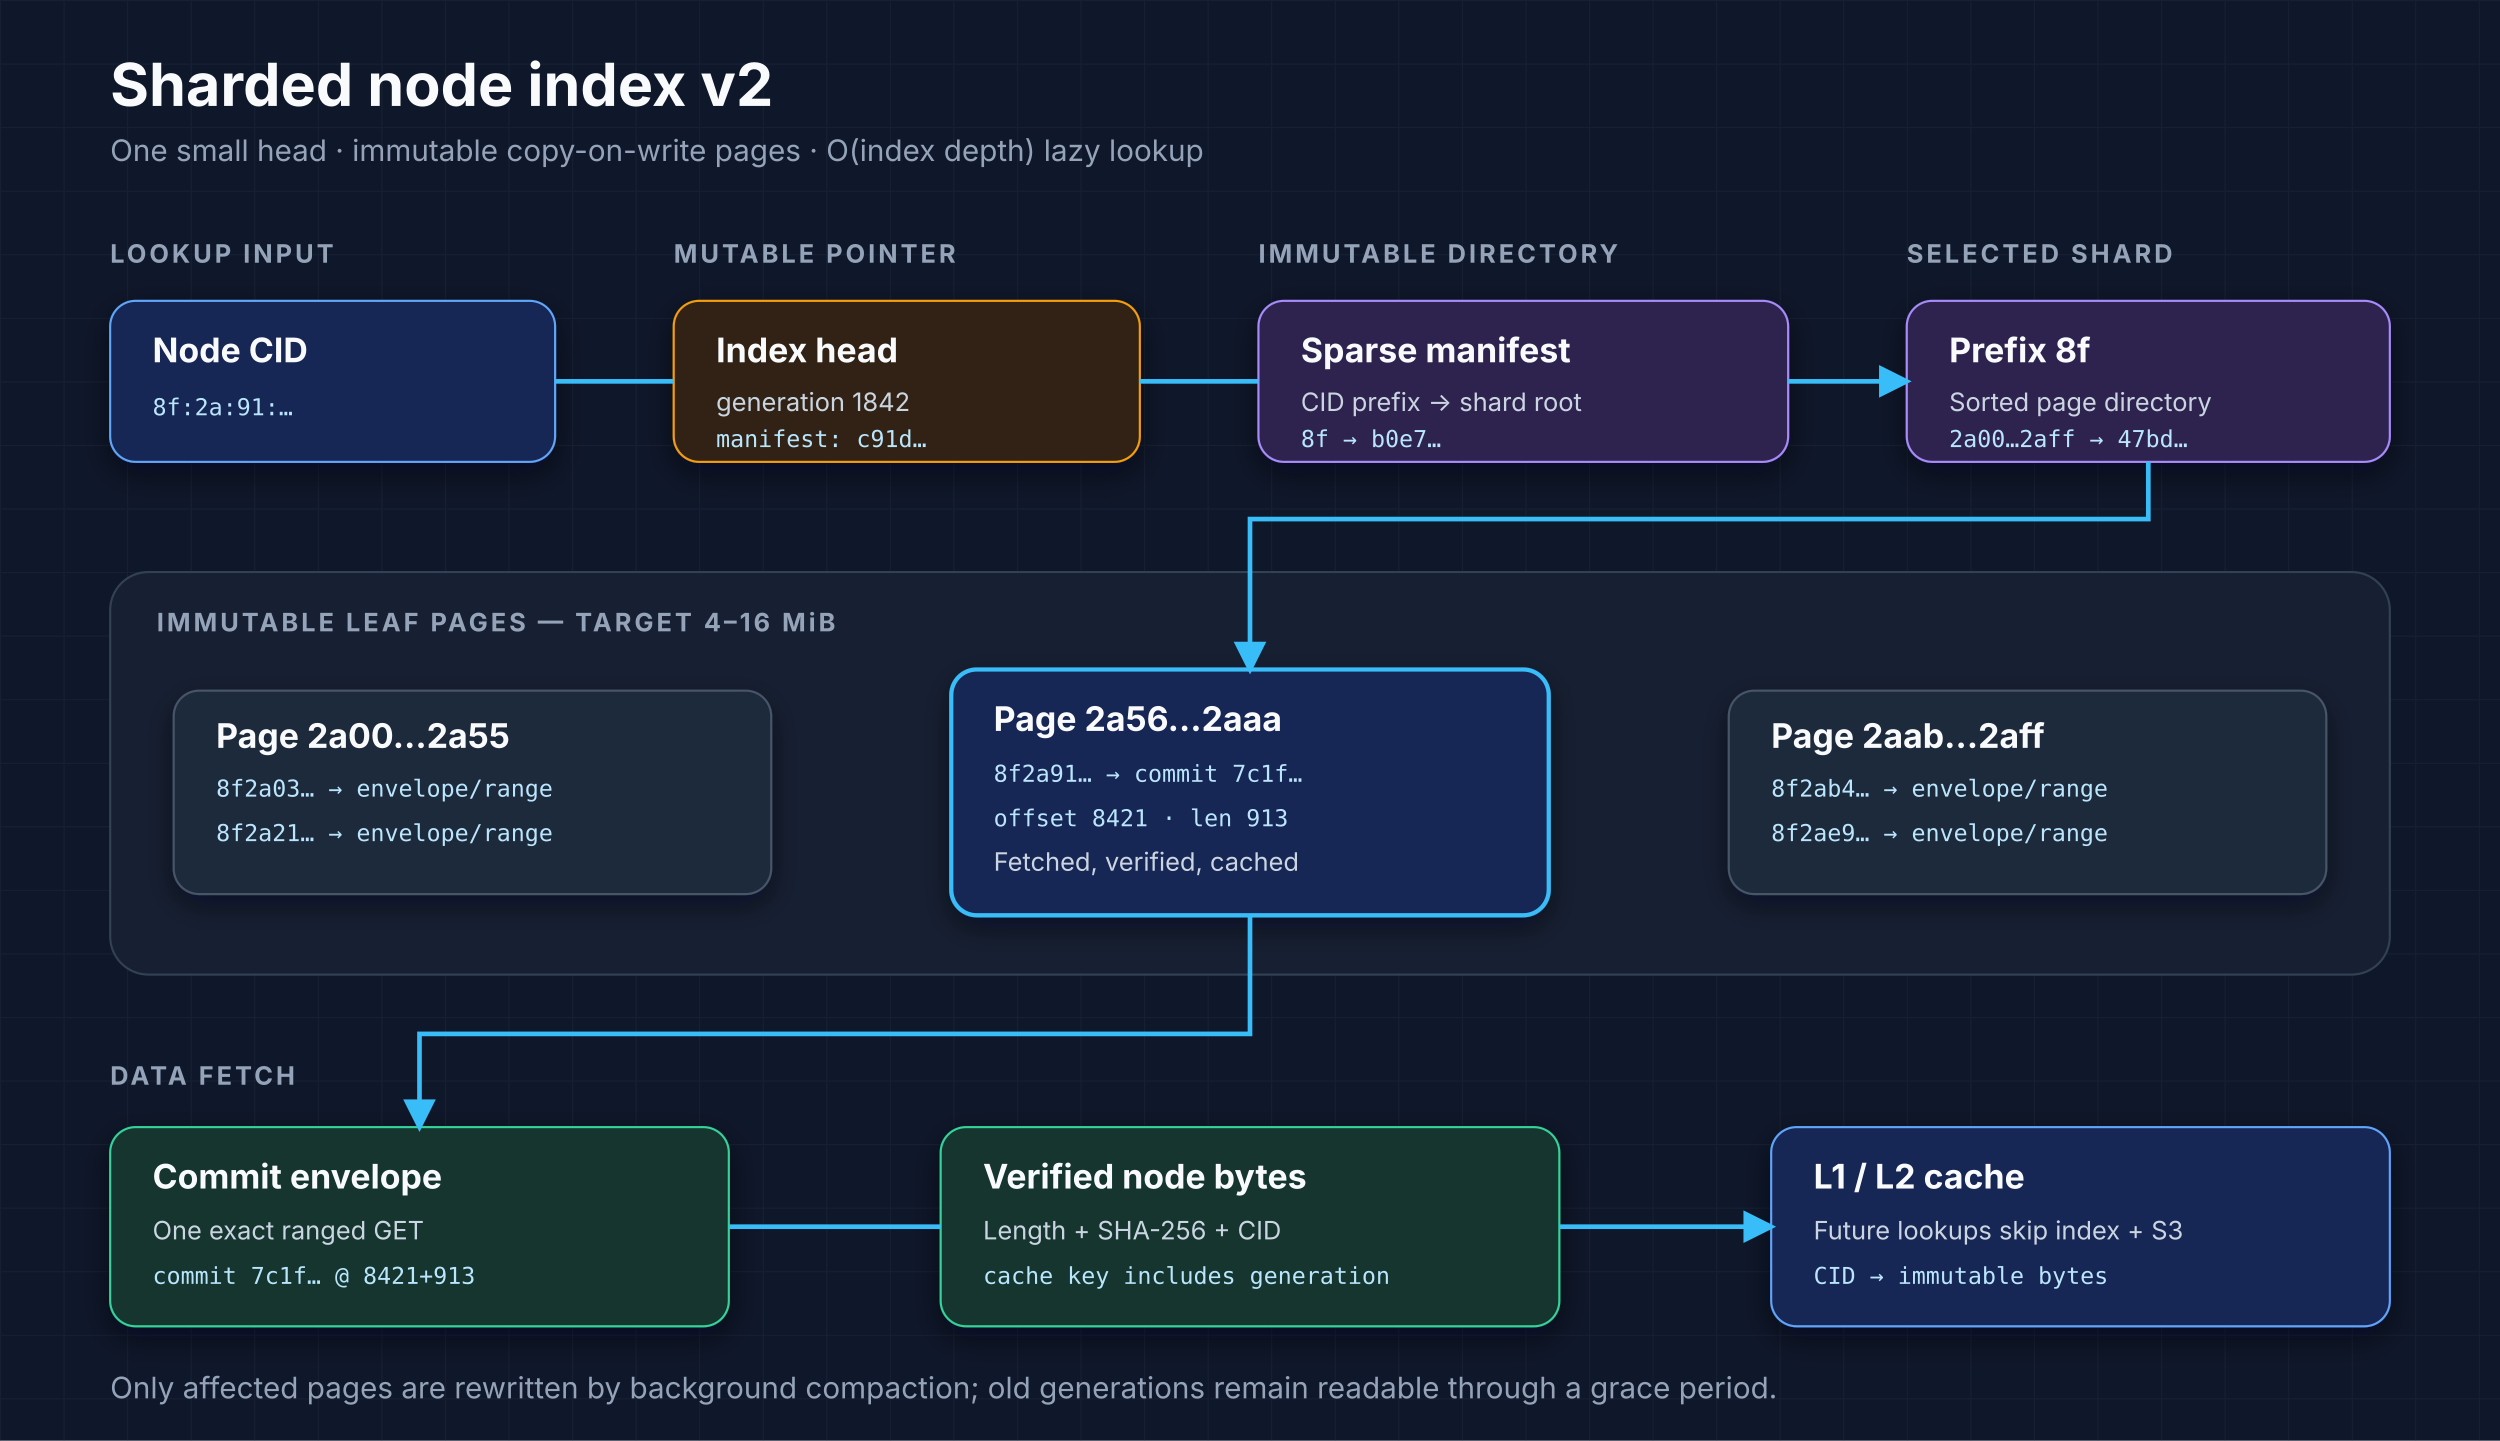
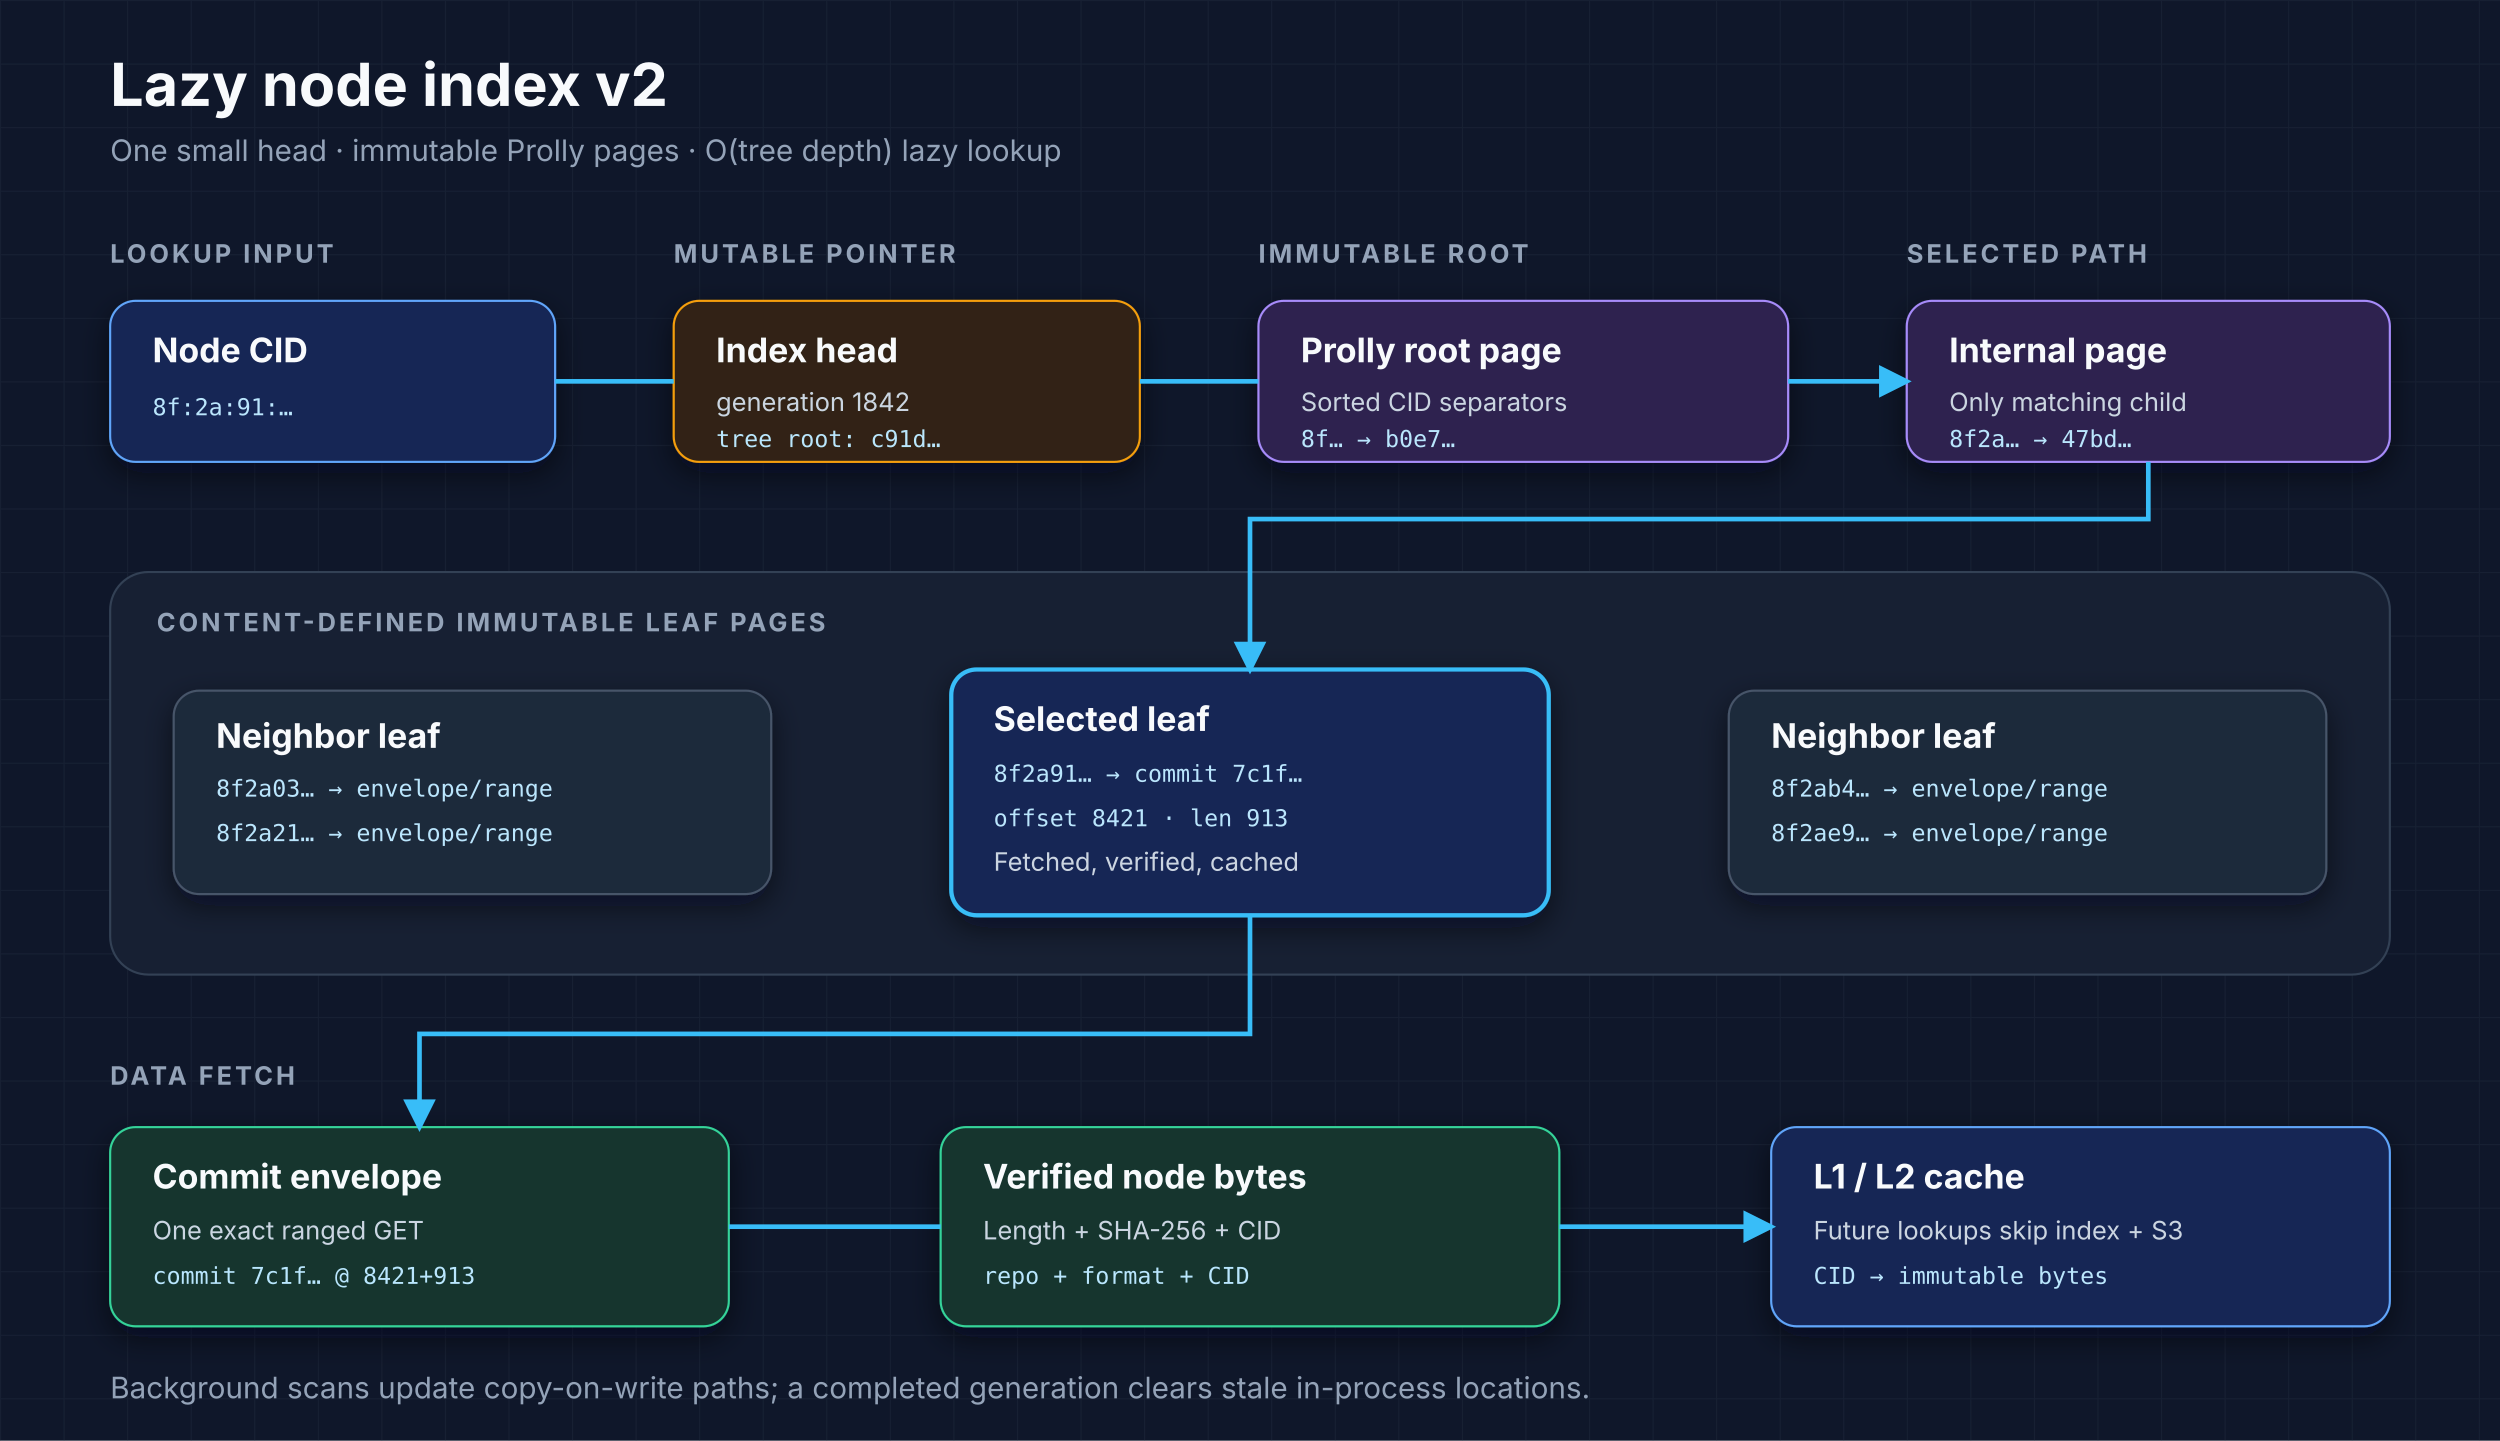
<svg xmlns="http://www.w3.org/2000/svg" viewBox="0 0 1180 680" role="img" aria-labelledby="title desc">
  <defs>
    <pattern id="grid" width="30" height="30" patternUnits="userSpaceOnUse">
      <path d="M30 0H0V30" fill="none" stroke="#334155" stroke-opacity=".22" />
    </pattern>
    <filter id="shadow" x="-15%" y="-20%" width="130%" height="145%">
      <feDropShadow dx="0" dy="5" stdDeviation="7" flood-color="#020617" flood-opacity=".55" />
    </filter>
    <marker id="arrow" viewBox="0 0 10 10" refX="8.5" refY="5" markerWidth="7" markerHeight="7" orient="auto">
      <path d="M0 0L10 5L0 10Z" fill="#38bdf8" />
    </marker>
    <style>
      text{font-family:Inter,-apple-system,BlinkMacSystemFont,'Segoe UI',sans-serif}.title{font-size:28px;font-weight:700;fill:#f8fafc}.sub{font-size:14px;fill:#94a3b8}.label{font-size:12px;font-weight:700;letter-spacing:1.4px;fill:#94a3b8}.boxTitle{font-size:16px;font-weight:700;fill:#f8fafc}.body{font-size:12px;fill:#cbd5e1}.mono{font-family:'SFMono-Regular',Consolas,monospace;font-size:11px;fill:#bae6fd}.edge{fill:none;stroke:#38bdf8;stroke-width:2.2;marker-end:url(#arrow)}
    </style>
  </defs>
  <rect width="1180" height="680" fill="#0f172a" />
  <rect width="1180" height="680" fill="url(#grid)" />
-   <text x="52" y="50" class="title">Sharded node index v2</text>
-   <text x="52" y="76" class="sub">One small head · immutable copy-on-write pages · O(index depth) lazy lookup</text>
+   <text x="52" y="50" class="title">Lazy node index v2</text>
+   <text x="52" y="76" class="sub">One small head · immutable Prolly pages · O(tree depth) lazy lookup</text>
  <text x="52" y="124" class="label">LOOKUP INPUT</text>
  <g filter="url(#shadow)">
    <rect x="52" y="142" width="210" height="76" rx="12" fill="#172554" stroke="#60a5fa" />
    <text x="72" y="171" class="boxTitle">Node CID</text>
    <text x="72" y="196" class="mono">8f:2a:91:…</text>
  </g>
  <text x="318" y="124" class="label">MUTABLE POINTER</text>
  <g filter="url(#shadow)">
    <rect x="318" y="142" width="220" height="76" rx="12" fill="#302414" stroke="#f59e0b" />
    <text x="338" y="171" class="boxTitle">Index head</text>
    <text x="338" y="194" class="body">generation 1842</text>
-     <text x="338" y="211" class="mono">manifest: c91d…</text>
+     <text x="338" y="211" class="mono">tree root: c91d…</text>
  </g>
-   <text x="594" y="124" class="label">IMMUTABLE DIRECTORY</text>
+   <text x="594" y="124" class="label">IMMUTABLE ROOT</text>
  <g filter="url(#shadow)">
    <rect x="594" y="142" width="250" height="76" rx="12" fill="#2e2450" stroke="#a78bfa" />
-     <text x="614" y="171" class="boxTitle">Sparse manifest</text>
-     <text x="614" y="194" class="body">CID prefix → shard root</text>
-     <text x="614" y="211" class="mono">8f → b0e7…</text>
+     <text x="614" y="171" class="boxTitle">Prolly root page</text>
+     <text x="614" y="194" class="body">Sorted CID separators</text>
+     <text x="614" y="211" class="mono">8f… → b0e7…</text>
  </g>
-   <text x="900" y="124" class="label">SELECTED SHARD</text>
+   <text x="900" y="124" class="label">SELECTED PATH</text>
  <g filter="url(#shadow)">
    <rect x="900" y="142" width="228" height="76" rx="12" fill="#2e2450" stroke="#a78bfa" />
-     <text x="920" y="171" class="boxTitle">Prefix 8f</text>
-     <text x="920" y="194" class="body">Sorted page directory</text>
-     <text x="920" y="211" class="mono">2a00…2aff → 47bd…</text>
+     <text x="920" y="171" class="boxTitle">Internal page</text>
+     <text x="920" y="194" class="body">Only matching child</text>
+     <text x="920" y="211" class="mono">8f2a… → 47bd…</text>
  </g>
  <path d="M262 180H318M538 180H594M844 180H900" class="edge" />
  <rect x="52" y="270" width="1076" height="190" rx="18" fill="#172033" stroke="#334155" />
-   <text x="74" y="298" class="label">IMMUTABLE LEAF PAGES — TARGET 4–16 MiB</text>
+   <text x="74" y="298" class="label">CONTENT-DEFINED IMMUTABLE LEAF PAGES</text>
  <g filter="url(#shadow)">
    <rect x="82" y="326" width="282" height="96" rx="12" fill="#1e293b" stroke="#475569" />
-     <text x="102" y="353" class="boxTitle">Page 2a00…2a55</text>
+     <text x="102" y="353" class="boxTitle">Neighbor leaf</text>
    <text x="102" y="376" class="mono">8f2a03… → envelope/range</text>
    <text x="102" y="397" class="mono">8f2a21… → envelope/range</text>
    <rect x="449" y="316" width="282" height="116" rx="12" fill="#172554" stroke="#38bdf8" stroke-width="2" />
-     <text x="469" y="345" class="boxTitle">Page 2a56…2aaa</text>
+     <text x="469" y="345" class="boxTitle">Selected leaf</text>
    <text x="469" y="369" class="mono">8f2a91… → commit 7c1f…</text>
    <text x="469" y="390" class="mono">offset 8421 · len 913</text>
    <text x="469" y="411" class="body">Fetched, verified, cached</text>
    <rect x="816" y="326" width="282" height="96" rx="12" fill="#1e293b" stroke="#475569" />
-     <text x="836" y="353" class="boxTitle">Page 2aab…2aff</text>
+     <text x="836" y="353" class="boxTitle">Neighbor leaf</text>
    <text x="836" y="376" class="mono">8f2ab4… → envelope/range</text>
    <text x="836" y="397" class="mono">8f2ae9… → envelope/range</text>
  </g>
  <path d="M1014 218V245H590V316" class="edge" />
  <text x="52" y="512" class="label">DATA FETCH</text>
  <g filter="url(#shadow)">
    <rect x="52" y="532" width="292" height="94" rx="12" fill="#12352f" stroke="#34d399" />
    <text x="72" y="561" class="boxTitle">Commit envelope</text>
    <text x="72" y="585" class="body">One exact ranged GET</text>
    <text x="72" y="606" class="mono">commit 7c1f… @ 8421+913</text>
    <rect x="444" y="532" width="292" height="94" rx="12" fill="#12352f" stroke="#34d399" />
    <text x="464" y="561" class="boxTitle">Verified node bytes</text>
    <text x="464" y="585" class="body">Length + SHA-256 + CID</text>
-     <text x="464" y="606" class="mono">cache key includes generation</text>
+     <text x="464" y="606" class="mono">repo + format + CID</text>
    <rect x="836" y="532" width="292" height="94" rx="12" fill="#172554" stroke="#60a5fa" />
    <text x="856" y="561" class="boxTitle">L1 / L2 cache</text>
    <text x="856" y="585" class="body">Future lookups skip index + S3</text>
    <text x="856" y="606" class="mono">CID → immutable bytes</text>
  </g>
  <path d="M590 432V488H198V532" class="edge" />
  <path d="M344 579H444M736 579H836" class="edge" />
-   <text x="52" y="660" class="sub">Only affected pages are rewritten by background compaction; old generations remain readable through a grace period.</text>
+   <text x="52" y="660" class="sub">Background scans update copy-on-write paths; a completed generation clears stale in-process locations.</text>
</svg>
